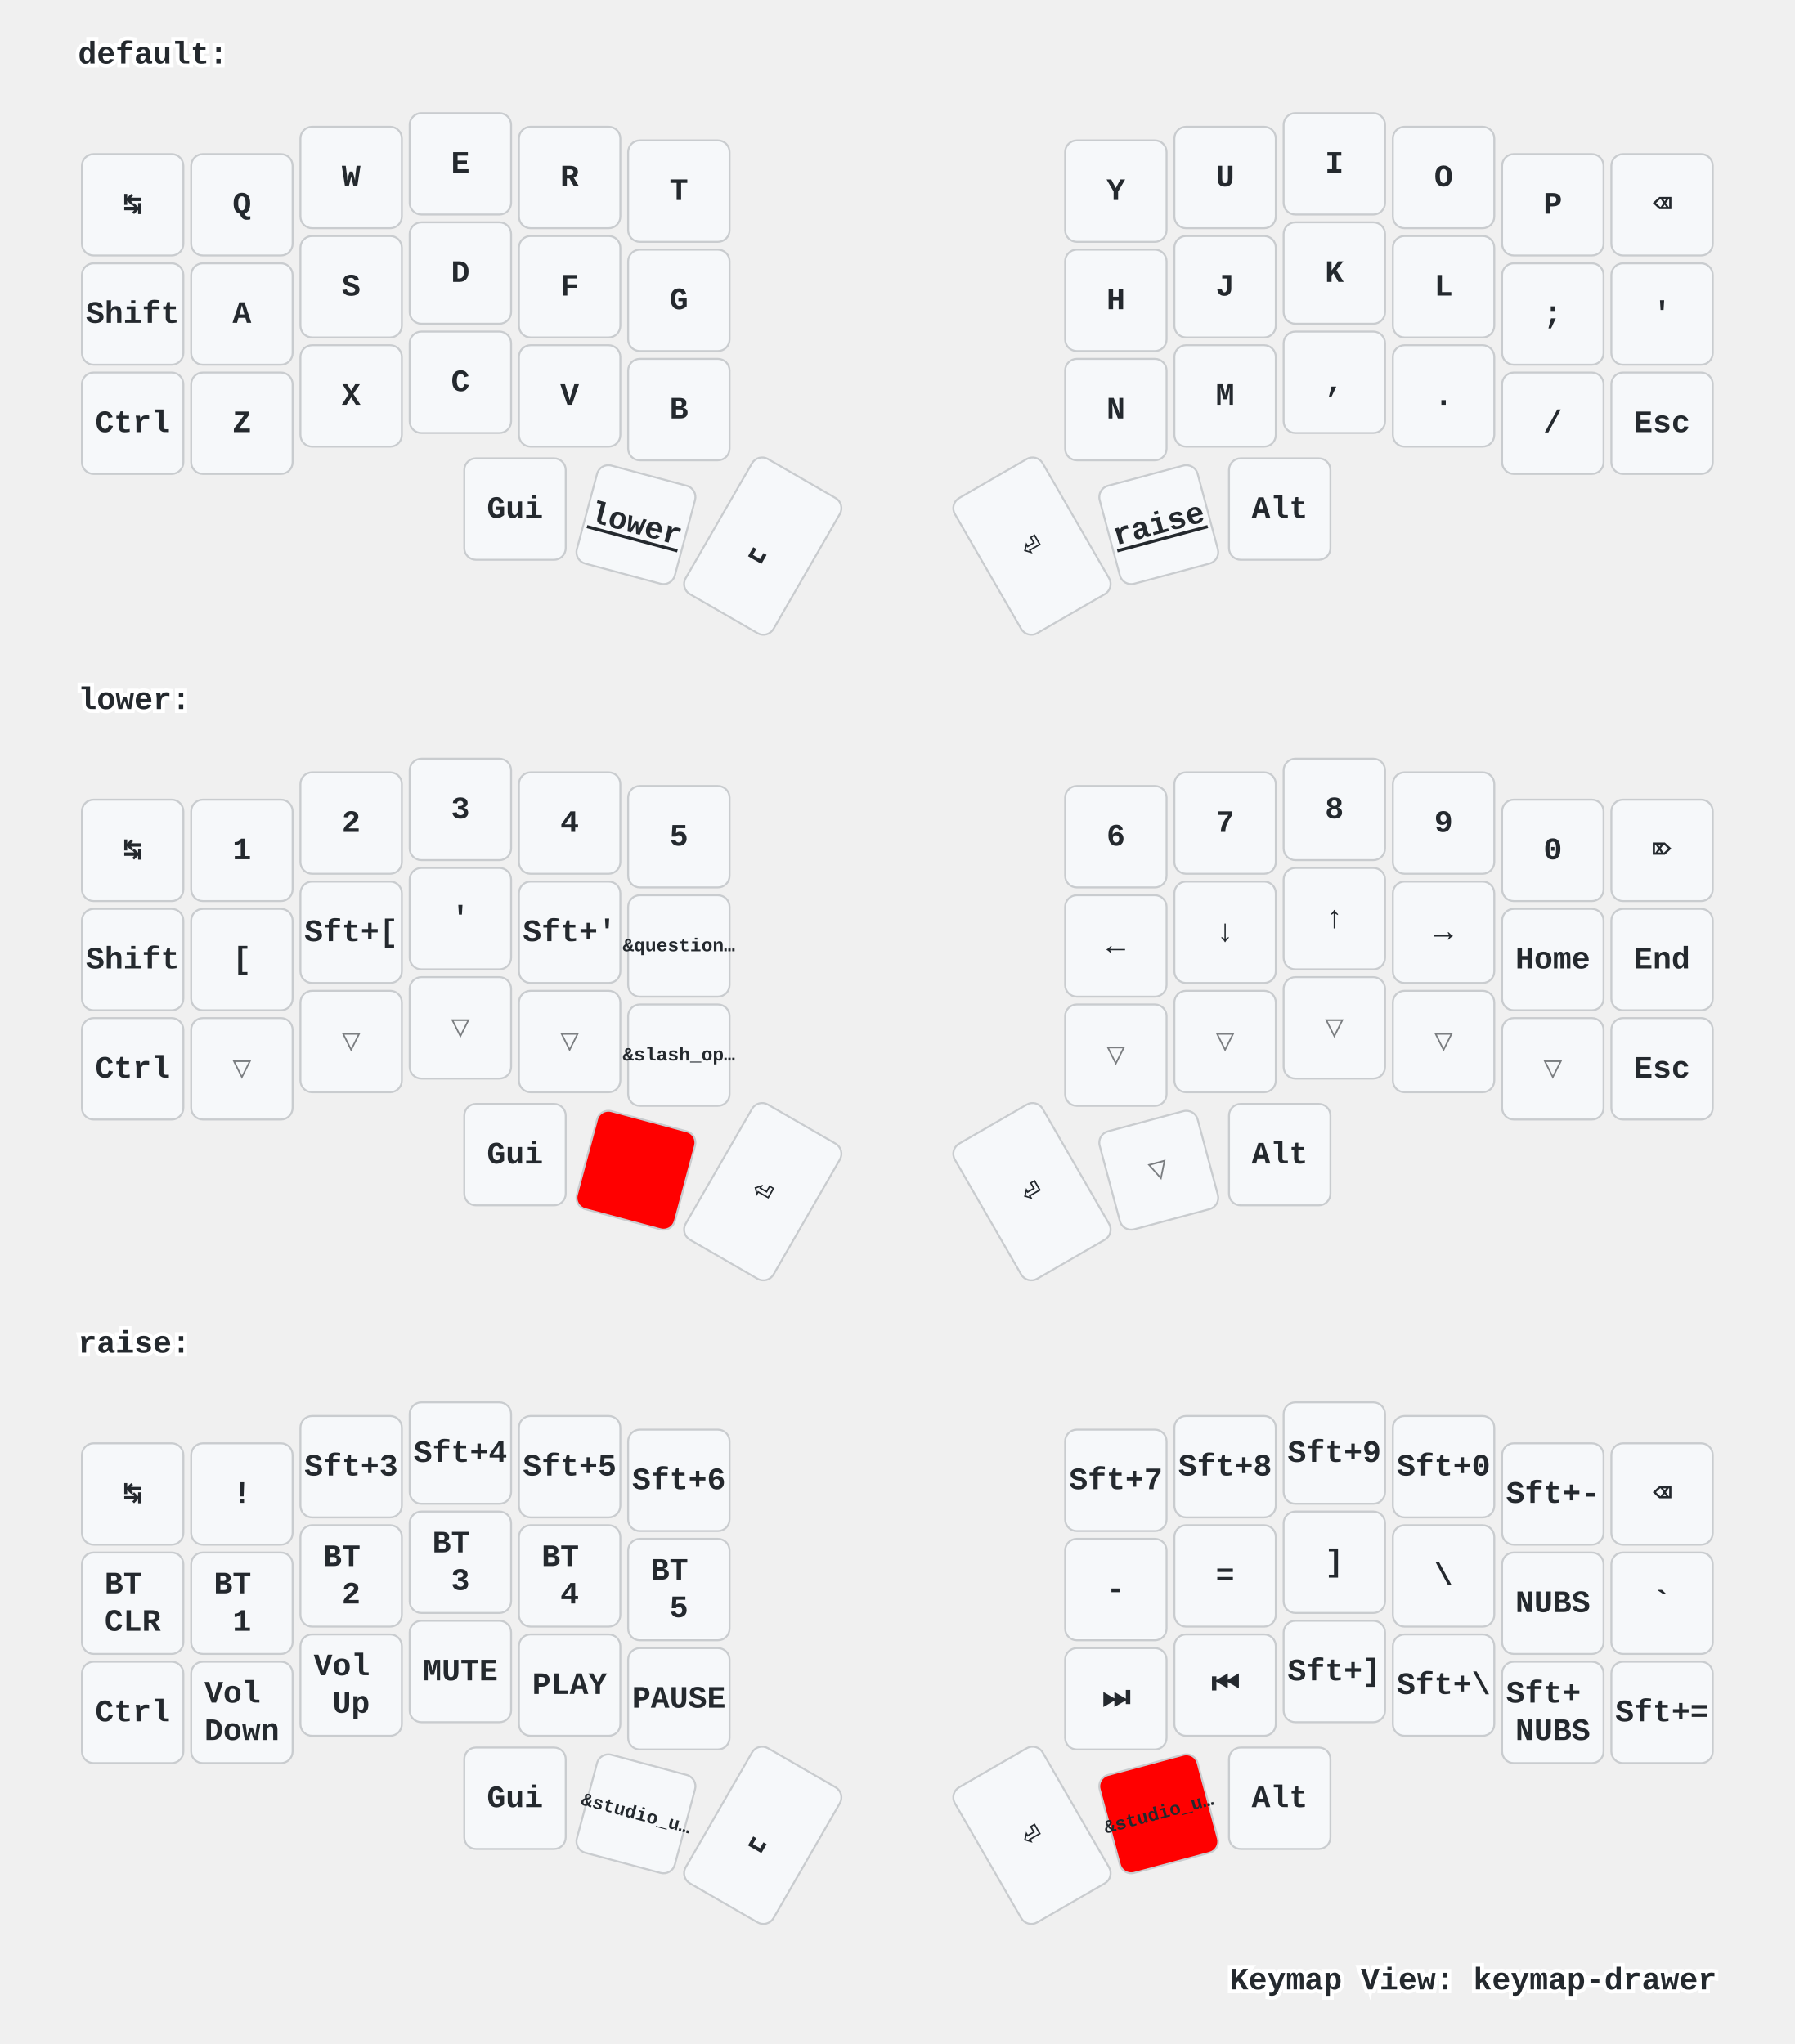
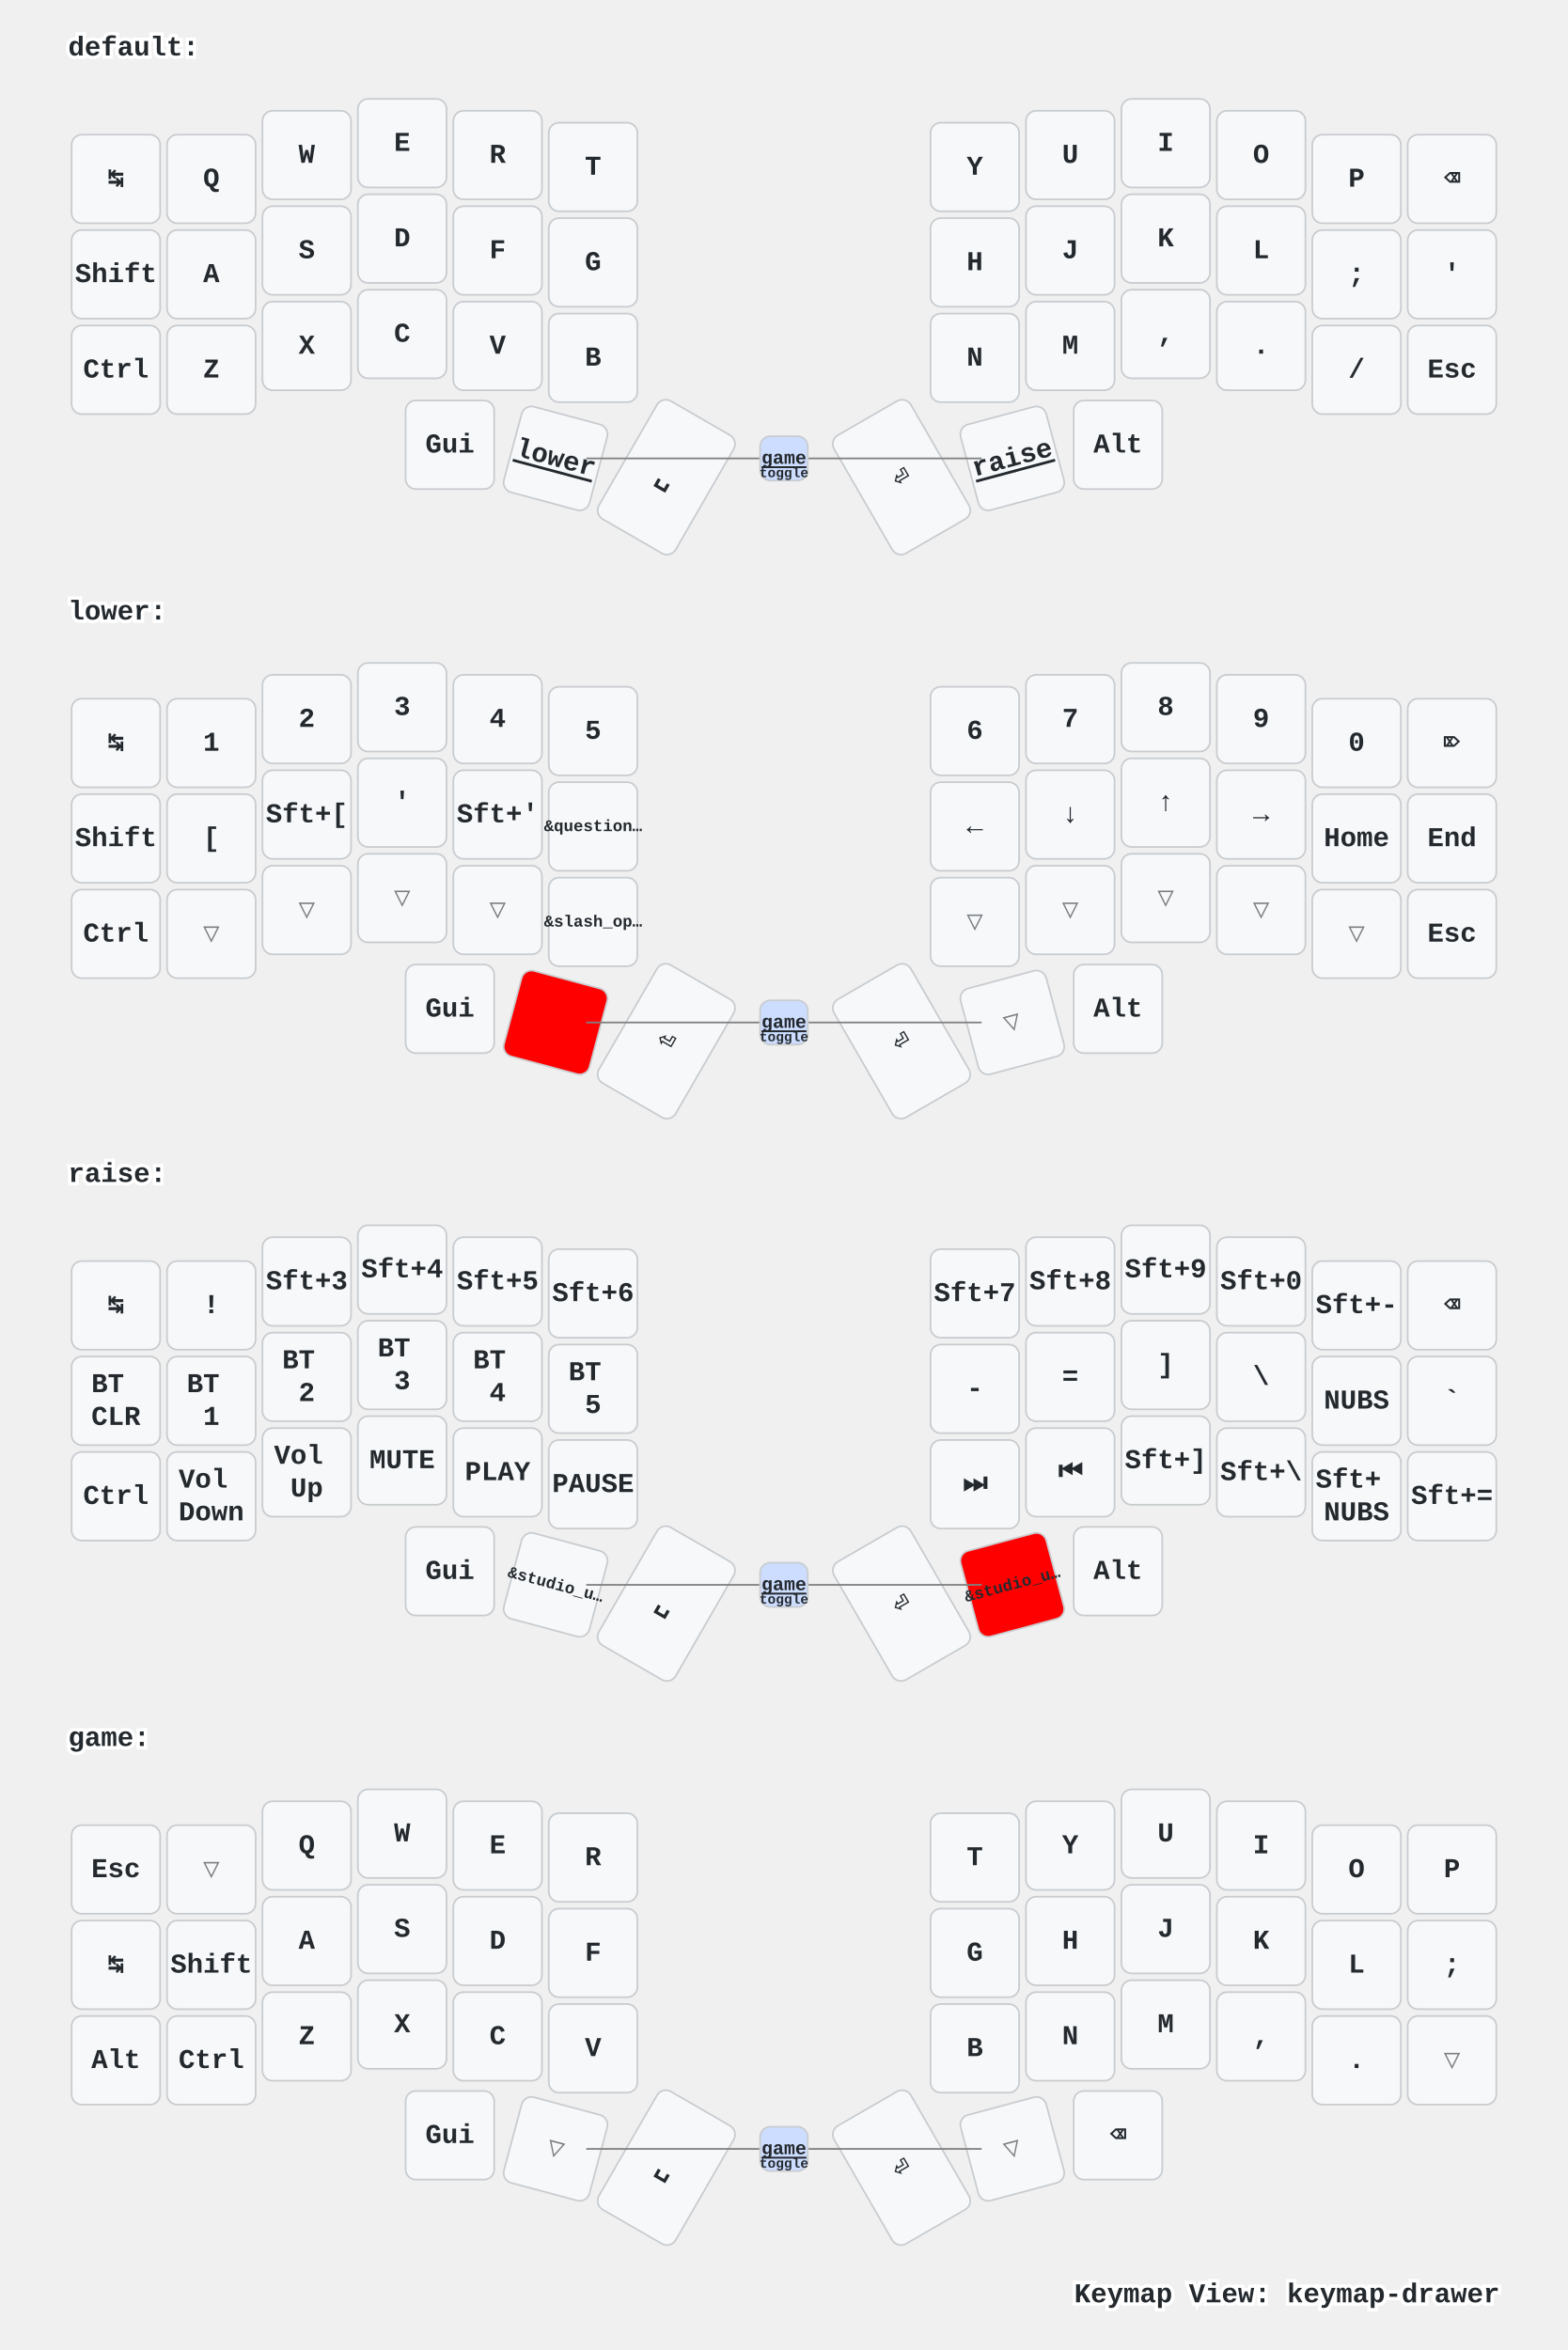
- <svg xmlns="http://www.w3.org/2000/svg" width="920" height="1048" viewBox="0 0 920 1048" class="keymap">
+ <svg xmlns="http://www.w3.org/2000/svg" width="920" height="1379" viewBox="0 0 920 1379" class="keymap">
  <style>/* inherit to force styles through use tags */
svg path {
    fill: inherit;
}

/* font and background color specifications */
svg.keymap {
    font-family: SFMono-Regular,Consolas,Liberation Mono,Menlo,monospace;
    font-size: 14px;
    font-kerning: normal;
    text-rendering: optimizeLegibility;
    fill: #24292e;
}

/* default key styling */
rect.key {
    fill: #f6f8fa;
}

rect.key, rect.combo {
    stroke: #c9cccf;
    stroke-width: 1;
}

/* default key side styling, only used is draw_key_sides is set */
rect.side {
    filter: brightness(90%);
}

/* color accent for combo boxes */
rect.combo, rect.combo-separate {
    fill: #cdf;
}

/* color accent for held keys */
rect.held, rect.combo.held {
    fill: #fdd;
}

/* color accent for ghost (optional) keys */
rect.ghost, rect.combo.ghost {
    stroke-dasharray: 4, 4;
    stroke-width: 2;
}

text {
    text-anchor: middle;
    dominant-baseline: middle;
}

/* styling for layer labels */
text.label {
    font-weight: bold;
    text-anchor: start;
    stroke: white;
    stroke-width: 4;
    paint-order: stroke;
}

/* styling for optional footer */
text.footer {
    text-anchor: end;
    dominant-baseline: auto;
    stroke: white;
    stroke-width: 4;
    paint-order: stroke;
}

/* styling for combo tap, and key non-tap label text */
text.combo, text.hold, text.shifted, text.left, text.right {
    font-size: 11px;
}

text.hold {
    text-anchor: middle;
    dominant-baseline: auto;
}

text.shifted {
    text-anchor: middle;
    dominant-baseline: hanging;
}

text.left {
    text-anchor: start;
}

text.right {
    text-anchor: end;
}

text.layer-activator {
    text-decoration: underline;
}

/* styling for hold/shifted label text in combo box */
text.combo.hold, text.combo.shifted, text.combo.left, text.combo.right {
    font-size: 8px;
}

/* lighter symbol for transparent keys */
text.trans {
    fill: #7b7e81;
}

/* styling for combo dendrons */
path.combo {
    stroke-width: 1;
    stroke: gray;
    fill: none;
}

/* Start Tabler Icons Cleanup */
/* cannot use height/width with glyphs */
.icon-tabler &gt; path {
    fill: inherit;
    stroke: inherit;
    stroke-width: 2;
}
/* hide tabler's default box */
.icon-tabler &gt; path[stroke="none"][fill="none"] {
    visibility: hidden;
}
/* End Tabler Icons Cleanup */

/* For default sytles, see https://github.com/caksoylar/keymap-drawer/blob/main/keymap_drawer/config.py#L85 */

svg.keymap {
  font-family: Ubuntu Mono, Inconsolata, Consolas, Liberation Mono, Menlo, monospace;
  font-size: 16px;
  font-weight: bold;
  text-rendering: optimizeLegibility;
}

/* Color accent for held keys
red = #f00
green = #0f0
blue = #00f
yellow = #ff0
cyan = #0ff
magenta = #f0f
white = #fff
black = #000
grey = #888
light grey = #ccc
#ffc
*/
rect.held, rect.combo.held {
    fill: #f00;
}

/* Technique borrowed and extended from https://github.com/englmaxi/zmk-config/blob/master/keymap-drawer/config.yaml */
.sym_sub_text.tap {
  translate: -5px 2px;
  font-size: 20px;
}
.sym_sub_text.shifted {
  translate: 10px 13px;
  font-size: 10px;
  opacity: 1.0;
}
.combo.sym_sub_text.tap {
  translate: -1px 1px;
}
.combo.sym_sub_text.shifted {
  translate: 7px 5px;
  font-size: 10px;
  opacity: 1.0;
}

/* Toggle */
.toggle.shifted {
  translate: -10px 12px;
}

.toggle.hold {
  translate: 13px -23px;
}

/* Variant for tap-dances */
.tap_dance.tap {
  translate: -7px 0px;
  font-size: 12px;
}
.tap_dance.shifted {
  translate: 7px 17px;
  font-size: 12px;
  opacity: 1.0;
}

/* Variant for symbol next to symbol */
.sym_by_sym.tap {
  translate: -6px 0px;
}
.sym_by_sym.shifted {
  translate: 10px 12px;
  opacity: 1.0;
}

.combo.sym_by_sym.tap {
  translate: -35px 0px;
}
.combo.sym_by_sym.shifted {
  translate: 35px 20px;
  opacity: 1.0;
}

.combo.sym_by_sym.hold {
  visibility: hidden;
}

/* hide hold box for combo sym_by_sym */
.combo.sym_by_sym.hold &gt; path[stroke="none"][fill="none"] {
  visibility: hidden;
}
</style>
  <g transform="translate(40, 0)" class="layer-default">
    <text x="0" y="28" class="label" id="default">default:</text>
    <g transform="translate(0, 56)">
      <g transform="translate(28, 49)" class="key keypos-0">
        <rect rx="6" ry="6" x="-26" y="-26" width="52" height="52" class="key" />
        <text x="0" y="0" class="key tap">↹</text>
      </g>
      <g transform="translate(84, 49)" class="key keypos-1">
        <rect rx="6" ry="6" x="-26" y="-26" width="52" height="52" class="key" />
        <text x="0" y="0" class="key tap">Q</text>
      </g>
      <g transform="translate(140, 35)" class="key keypos-2">
        <rect rx="6" ry="6" x="-26" y="-26" width="52" height="52" class="key" />
        <text x="0" y="0" class="key tap">W</text>
      </g>
      <g transform="translate(196, 28)" class="key keypos-3">
        <rect rx="6" ry="6" x="-26" y="-26" width="52" height="52" class="key" />
        <text x="0" y="0" class="key tap">E</text>
      </g>
      <g transform="translate(252, 35)" class="key keypos-4">
        <rect rx="6" ry="6" x="-26" y="-26" width="52" height="52" class="key" />
        <text x="0" y="0" class="key tap">R</text>
      </g>
      <g transform="translate(308, 42)" class="key keypos-5">
        <rect rx="6" ry="6" x="-26" y="-26" width="52" height="52" class="key" />
        <text x="0" y="0" class="key tap">T</text>
      </g>
      <g transform="translate(532, 42)" class="key keypos-6">
        <rect rx="6" ry="6" x="-26" y="-26" width="52" height="52" class="key" />
        <text x="0" y="0" class="key tap">Y</text>
      </g>
      <g transform="translate(588, 35)" class="key keypos-7">
        <rect rx="6" ry="6" x="-26" y="-26" width="52" height="52" class="key" />
        <text x="0" y="0" class="key tap">U</text>
      </g>
      <g transform="translate(644, 28)" class="key keypos-8">
        <rect rx="6" ry="6" x="-26" y="-26" width="52" height="52" class="key" />
        <text x="0" y="0" class="key tap">I</text>
      </g>
      <g transform="translate(700, 35)" class="key keypos-9">
        <rect rx="6" ry="6" x="-26" y="-26" width="52" height="52" class="key" />
        <text x="0" y="0" class="key tap">O</text>
      </g>
      <g transform="translate(756, 49)" class="key keypos-10">
        <rect rx="6" ry="6" x="-26" y="-26" width="52" height="52" class="key" />
        <text x="0" y="0" class="key tap">P</text>
      </g>
      <g transform="translate(812, 49)" class="key keypos-11">
        <rect rx="6" ry="6" x="-26" y="-26" width="52" height="52" class="key" />
        <text x="0" y="0" class="key tap">⌫</text>
      </g>
      <g transform="translate(28, 105)" class="key keypos-12">
        <rect rx="6" ry="6" x="-26" y="-26" width="52" height="52" class="key" />
        <text x="0" y="0" class="key tap">Shift</text>
      </g>
      <g transform="translate(84, 105)" class="key keypos-13">
        <rect rx="6" ry="6" x="-26" y="-26" width="52" height="52" class="key" />
        <text x="0" y="0" class="key tap">A</text>
      </g>
      <g transform="translate(140, 91)" class="key keypos-14">
        <rect rx="6" ry="6" x="-26" y="-26" width="52" height="52" class="key" />
        <text x="0" y="0" class="key tap">S</text>
      </g>
      <g transform="translate(196, 84)" class="key keypos-15">
        <rect rx="6" ry="6" x="-26" y="-26" width="52" height="52" class="key" />
        <text x="0" y="0" class="key tap">D</text>
      </g>
      <g transform="translate(252, 91)" class="key keypos-16">
        <rect rx="6" ry="6" x="-26" y="-26" width="52" height="52" class="key" />
        <text x="0" y="0" class="key tap">F</text>
      </g>
      <g transform="translate(308, 98)" class="key keypos-17">
        <rect rx="6" ry="6" x="-26" y="-26" width="52" height="52" class="key" />
        <text x="0" y="0" class="key tap">G</text>
      </g>
      <g transform="translate(532, 98)" class="key keypos-18">
        <rect rx="6" ry="6" x="-26" y="-26" width="52" height="52" class="key" />
        <text x="0" y="0" class="key tap">H</text>
      </g>
      <g transform="translate(588, 91)" class="key keypos-19">
        <rect rx="6" ry="6" x="-26" y="-26" width="52" height="52" class="key" />
        <text x="0" y="0" class="key tap">J</text>
      </g>
      <g transform="translate(644, 84)" class="key keypos-20">
        <rect rx="6" ry="6" x="-26" y="-26" width="52" height="52" class="key" />
        <text x="0" y="0" class="key tap">K</text>
      </g>
      <g transform="translate(700, 91)" class="key keypos-21">
        <rect rx="6" ry="6" x="-26" y="-26" width="52" height="52" class="key" />
        <text x="0" y="0" class="key tap">L</text>
      </g>
      <g transform="translate(756, 105)" class="key keypos-22">
        <rect rx="6" ry="6" x="-26" y="-26" width="52" height="52" class="key" />
        <text x="0" y="0" class="key tap">;</text>
      </g>
      <g transform="translate(812, 105)" class="key keypos-23">
        <rect rx="6" ry="6" x="-26" y="-26" width="52" height="52" class="key" />
        <text x="0" y="0" class="key tap">'</text>
      </g>
      <g transform="translate(28, 161)" class="key keypos-24">
        <rect rx="6" ry="6" x="-26" y="-26" width="52" height="52" class="key" />
        <text x="0" y="0" class="key tap">Ctrl</text>
      </g>
      <g transform="translate(84, 161)" class="key keypos-25">
        <rect rx="6" ry="6" x="-26" y="-26" width="52" height="52" class="key" />
        <text x="0" y="0" class="key tap">Z</text>
      </g>
      <g transform="translate(140, 147)" class="key keypos-26">
        <rect rx="6" ry="6" x="-26" y="-26" width="52" height="52" class="key" />
        <text x="0" y="0" class="key tap">X</text>
      </g>
      <g transform="translate(196, 140)" class="key keypos-27">
        <rect rx="6" ry="6" x="-26" y="-26" width="52" height="52" class="key" />
        <text x="0" y="0" class="key tap">C</text>
      </g>
      <g transform="translate(252, 147)" class="key keypos-28">
        <rect rx="6" ry="6" x="-26" y="-26" width="52" height="52" class="key" />
        <text x="0" y="0" class="key tap">V</text>
      </g>
      <g transform="translate(308, 154)" class="key keypos-29">
        <rect rx="6" ry="6" x="-26" y="-26" width="52" height="52" class="key" />
        <text x="0" y="0" class="key tap">B</text>
      </g>
      <g transform="translate(532, 154)" class="key keypos-30">
        <rect rx="6" ry="6" x="-26" y="-26" width="52" height="52" class="key" />
        <text x="0" y="0" class="key tap">N</text>
      </g>
      <g transform="translate(588, 147)" class="key keypos-31">
        <rect rx="6" ry="6" x="-26" y="-26" width="52" height="52" class="key" />
        <text x="0" y="0" class="key tap">M</text>
      </g>
      <g transform="translate(644, 140)" class="key keypos-32">
        <rect rx="6" ry="6" x="-26" y="-26" width="52" height="52" class="key" />
        <text x="0" y="0" class="key tap">,</text>
      </g>
      <g transform="translate(700, 147)" class="key keypos-33">
        <rect rx="6" ry="6" x="-26" y="-26" width="52" height="52" class="key" />
        <text x="0" y="0" class="key tap">.</text>
      </g>
      <g transform="translate(756, 161)" class="key keypos-34">
        <rect rx="6" ry="6" x="-26" y="-26" width="52" height="52" class="key" />
        <text x="0" y="0" class="key tap">/</text>
      </g>
      <g transform="translate(812, 161)" class="key keypos-35">
        <rect rx="6" ry="6" x="-26" y="-26" width="52" height="52" class="key" />
        <text x="0" y="0" class="key tap">Esc</text>
      </g>
      <g transform="translate(224, 205)" class="key keypos-36">
        <rect rx="6" ry="6" x="-26" y="-26" width="52" height="52" class="key" />
        <text x="0" y="0" class="key tap">Gui</text>
      </g>
      <g transform="translate(286, 213) rotate(15.0)" class="key keypos-37">
        <rect rx="6" ry="6" x="-26" y="-26" width="52" height="52" class="key" />
        <a href="#lower">
          <text x="0" y="0" class="key tap layer-activator">lower</text>
        </a>
      </g>
      <g transform="translate(351, 224) rotate(30.0)" class="key keypos-38">
        <rect rx="6" ry="6" x="-26" y="-40" width="52" height="80" class="key" />
        <text x="0" y="0" class="key tap">␣</text>
      </g>
      <g transform="translate(489, 224) rotate(-30.0)" class="key keypos-39">
        <rect rx="6" ry="6" x="-26" y="-40" width="52" height="80" class="key" />
        <text x="0" y="0" class="key tap">⏎</text>
      </g>
      <g transform="translate(554, 213) rotate(-15.0)" class="key keypos-40">
        <rect rx="6" ry="6" x="-26" y="-26" width="52" height="52" class="key" />
        <a href="#raise">
          <text x="0" y="0" class="key tap layer-activator">raise</text>
        </a>
      </g>
      <g transform="translate(616, 205)" class="key keypos-41">
        <rect rx="6" ry="6" x="-26" y="-26" width="52" height="52" class="key" />
        <text x="0" y="0" class="key tap">Alt</text>
      </g>
+       <g class="combo combopos-0">
+         <path d="M420,213 l-116,0" class="combo" />
+         <path d="M420,213 l116,0" class="combo" />
+         <rect rx="6" ry="6" x="406" y="200" width="28" height="26" class="combo" />
+         <a href="#game">
+           <text x="420" y="213" class="combo tap layer-activator">game</text>
+         </a>
+         <text x="420" y="224" class="combo hold">toggle</text>
+       </g>
    </g>
  </g>
  <g transform="translate(40, 331)" class="layer-lower">
    <text x="0" y="28" class="label" id="lower">lower:</text>
    <g transform="translate(0, 56)">
      <g transform="translate(28, 49)" class="key keypos-0">
        <rect rx="6" ry="6" x="-26" y="-26" width="52" height="52" class="key" />
        <text x="0" y="0" class="key tap">↹</text>
      </g>
      <g transform="translate(84, 49)" class="key keypos-1">
        <rect rx="6" ry="6" x="-26" y="-26" width="52" height="52" class="key" />
        <text x="0" y="0" class="key tap">1</text>
      </g>
      <g transform="translate(140, 35)" class="key keypos-2">
        <rect rx="6" ry="6" x="-26" y="-26" width="52" height="52" class="key" />
        <text x="0" y="0" class="key tap">2</text>
      </g>
      <g transform="translate(196, 28)" class="key keypos-3">
        <rect rx="6" ry="6" x="-26" y="-26" width="52" height="52" class="key" />
        <text x="0" y="0" class="key tap">3</text>
      </g>
      <g transform="translate(252, 35)" class="key keypos-4">
        <rect rx="6" ry="6" x="-26" y="-26" width="52" height="52" class="key" />
        <text x="0" y="0" class="key tap">4</text>
      </g>
      <g transform="translate(308, 42)" class="key keypos-5">
        <rect rx="6" ry="6" x="-26" y="-26" width="52" height="52" class="key" />
        <text x="0" y="0" class="key tap">5</text>
      </g>
      <g transform="translate(532, 42)" class="key keypos-6">
        <rect rx="6" ry="6" x="-26" y="-26" width="52" height="52" class="key" />
        <text x="0" y="0" class="key tap">6</text>
      </g>
      <g transform="translate(588, 35)" class="key keypos-7">
        <rect rx="6" ry="6" x="-26" y="-26" width="52" height="52" class="key" />
        <text x="0" y="0" class="key tap">7</text>
      </g>
      <g transform="translate(644, 28)" class="key keypos-8">
        <rect rx="6" ry="6" x="-26" y="-26" width="52" height="52" class="key" />
        <text x="0" y="0" class="key tap">8</text>
      </g>
      <g transform="translate(700, 35)" class="key keypos-9">
        <rect rx="6" ry="6" x="-26" y="-26" width="52" height="52" class="key" />
        <text x="0" y="0" class="key tap">9</text>
      </g>
      <g transform="translate(756, 49)" class="key keypos-10">
        <rect rx="6" ry="6" x="-26" y="-26" width="52" height="52" class="key" />
        <text x="0" y="0" class="key tap">0</text>
      </g>
      <g transform="translate(812, 49)" class="key keypos-11">
        <rect rx="6" ry="6" x="-26" y="-26" width="52" height="52" class="key" />
        <text x="0" y="0" class="key tap">⌦</text>
      </g>
      <g transform="translate(28, 105)" class="key keypos-12">
        <rect rx="6" ry="6" x="-26" y="-26" width="52" height="52" class="key" />
        <text x="0" y="0" class="key tap">Shift</text>
      </g>
      <g transform="translate(84, 105)" class="key keypos-13">
        <rect rx="6" ry="6" x="-26" y="-26" width="52" height="52" class="key" />
        <text x="0" y="0" class="key tap">[</text>
      </g>
      <g transform="translate(140, 91)" class="key keypos-14">
        <rect rx="6" ry="6" x="-26" y="-26" width="52" height="52" class="key" />
        <text x="0" y="0" class="key tap">Sft+[</text>
      </g>
      <g transform="translate(196, 84)" class="key keypos-15">
        <rect rx="6" ry="6" x="-26" y="-26" width="52" height="52" class="key" />
        <text x="0" y="0" class="key tap">'</text>
      </g>
      <g transform="translate(252, 91)" class="key keypos-16">
        <rect rx="6" ry="6" x="-26" y="-26" width="52" height="52" class="key" />
        <text x="0" y="0" class="key tap">Sft+'</text>
      </g>
      <g transform="translate(308, 98)" class="key keypos-17">
        <rect rx="6" ry="6" x="-26" y="-26" width="52" height="52" class="key" />
        <text x="0" y="0" class="key tap">
          <tspan style="font-size: 60%">&amp;question…</tspan>
        </text>
      </g>
      <g transform="translate(532, 98)" class="key keypos-18">
        <rect rx="6" ry="6" x="-26" y="-26" width="52" height="52" class="key" />
        <text x="0" y="0" class="key tap">←</text>
      </g>
      <g transform="translate(588, 91)" class="key keypos-19">
        <rect rx="6" ry="6" x="-26" y="-26" width="52" height="52" class="key" />
        <text x="0" y="0" class="key tap">↓</text>
      </g>
      <g transform="translate(644, 84)" class="key keypos-20">
        <rect rx="6" ry="6" x="-26" y="-26" width="52" height="52" class="key" />
        <text x="0" y="0" class="key tap">↑</text>
      </g>
      <g transform="translate(700, 91)" class="key keypos-21">
        <rect rx="6" ry="6" x="-26" y="-26" width="52" height="52" class="key" />
        <text x="0" y="0" class="key tap">→</text>
      </g>
      <g transform="translate(756, 105)" class="key keypos-22">
        <rect rx="6" ry="6" x="-26" y="-26" width="52" height="52" class="key" />
        <text x="0" y="0" class="key tap">Home</text>
      </g>
      <g transform="translate(812, 105)" class="key keypos-23">
        <rect rx="6" ry="6" x="-26" y="-26" width="52" height="52" class="key" />
        <text x="0" y="0" class="key tap">End</text>
      </g>
      <g transform="translate(28, 161)" class="key keypos-24">
        <rect rx="6" ry="6" x="-26" y="-26" width="52" height="52" class="key" />
        <text x="0" y="0" class="key tap">Ctrl</text>
      </g>
      <g transform="translate(84, 161)" class="key trans keypos-25">
        <rect rx="6" ry="6" x="-26" y="-26" width="52" height="52" class="key trans" />
        <text x="0" y="0" class="key trans tap">▽</text>
      </g>
      <g transform="translate(140, 147)" class="key trans keypos-26">
        <rect rx="6" ry="6" x="-26" y="-26" width="52" height="52" class="key trans" />
        <text x="0" y="0" class="key trans tap">▽</text>
      </g>
      <g transform="translate(196, 140)" class="key trans keypos-27">
        <rect rx="6" ry="6" x="-26" y="-26" width="52" height="52" class="key trans" />
        <text x="0" y="0" class="key trans tap">▽</text>
      </g>
      <g transform="translate(252, 147)" class="key trans keypos-28">
        <rect rx="6" ry="6" x="-26" y="-26" width="52" height="52" class="key trans" />
        <text x="0" y="0" class="key trans tap">▽</text>
      </g>
      <g transform="translate(308, 154)" class="key keypos-29">
        <rect rx="6" ry="6" x="-26" y="-26" width="52" height="52" class="key" />
        <text x="0" y="0" class="key tap">
          <tspan style="font-size: 60%">&amp;slash_op…</tspan>
        </text>
      </g>
      <g transform="translate(532, 154)" class="key trans keypos-30">
        <rect rx="6" ry="6" x="-26" y="-26" width="52" height="52" class="key trans" />
        <text x="0" y="0" class="key trans tap">▽</text>
      </g>
      <g transform="translate(588, 147)" class="key trans keypos-31">
        <rect rx="6" ry="6" x="-26" y="-26" width="52" height="52" class="key trans" />
        <text x="0" y="0" class="key trans tap">▽</text>
      </g>
      <g transform="translate(644, 140)" class="key trans keypos-32">
        <rect rx="6" ry="6" x="-26" y="-26" width="52" height="52" class="key trans" />
        <text x="0" y="0" class="key trans tap">▽</text>
      </g>
      <g transform="translate(700, 147)" class="key trans keypos-33">
        <rect rx="6" ry="6" x="-26" y="-26" width="52" height="52" class="key trans" />
        <text x="0" y="0" class="key trans tap">▽</text>
      </g>
      <g transform="translate(756, 161)" class="key trans keypos-34">
        <rect rx="6" ry="6" x="-26" y="-26" width="52" height="52" class="key trans" />
        <text x="0" y="0" class="key trans tap">▽</text>
      </g>
      <g transform="translate(812, 161)" class="key keypos-35">
        <rect rx="6" ry="6" x="-26" y="-26" width="52" height="52" class="key" />
        <text x="0" y="0" class="key tap">Esc</text>
      </g>
      <g transform="translate(224, 205)" class="key keypos-36">
        <rect rx="6" ry="6" x="-26" y="-26" width="52" height="52" class="key" />
        <text x="0" y="0" class="key tap">Gui</text>
      </g>
      <g transform="translate(286, 213) rotate(15.0)" class="key held keypos-37">
        <rect rx="6" ry="6" x="-26" y="-26" width="52" height="52" class="key held" />
      </g>
      <g transform="translate(351, 224) rotate(30.0)" class="key keypos-38">
        <rect rx="6" ry="6" x="-26" y="-40" width="52" height="80" class="key" />
        <text x="0" y="0" class="key tap">⏎</text>
      </g>
      <g transform="translate(489, 224) rotate(-30.0)" class="key keypos-39">
        <rect rx="6" ry="6" x="-26" y="-40" width="52" height="80" class="key" />
        <text x="0" y="0" class="key tap">⏎</text>
      </g>
      <g transform="translate(554, 213) rotate(-15.0)" class="key trans keypos-40">
        <rect rx="6" ry="6" x="-26" y="-26" width="52" height="52" class="key trans" />
        <text x="0" y="0" class="key trans tap">▽</text>
      </g>
      <g transform="translate(616, 205)" class="key keypos-41">
        <rect rx="6" ry="6" x="-26" y="-26" width="52" height="52" class="key" />
        <text x="0" y="0" class="key tap">Alt</text>
      </g>
+       <g class="combo combopos-0">
+         <path d="M420,213 l-116,0" class="combo" />
+         <path d="M420,213 l116,0" class="combo" />
+         <rect rx="6" ry="6" x="406" y="200" width="28" height="26" class="combo" />
+         <a href="#game">
+           <text x="420" y="213" class="combo tap layer-activator">game</text>
+         </a>
+         <text x="420" y="224" class="combo hold">toggle</text>
+       </g>
    </g>
  </g>
  <g transform="translate(40, 661)" class="layer-raise">
    <text x="0" y="28" class="label" id="raise">raise:</text>
    <g transform="translate(0, 56)">
      <g transform="translate(28, 49)" class="key keypos-0">
        <rect rx="6" ry="6" x="-26" y="-26" width="52" height="52" class="key" />
        <text x="0" y="0" class="key tap">↹</text>
      </g>
      <g transform="translate(84, 49)" class="key keypos-1">
        <rect rx="6" ry="6" x="-26" y="-26" width="52" height="52" class="key" />
        <text x="0" y="0" class="key tap">!</text>
      </g>
      <g transform="translate(140, 35)" class="key keypos-2">
        <rect rx="6" ry="6" x="-26" y="-26" width="52" height="52" class="key" />
        <text x="0" y="0" class="key tap">Sft+3</text>
      </g>
      <g transform="translate(196, 28)" class="key keypos-3">
        <rect rx="6" ry="6" x="-26" y="-26" width="52" height="52" class="key" />
        <text x="0" y="0" class="key tap">Sft+4</text>
      </g>
      <g transform="translate(252, 35)" class="key keypos-4">
        <rect rx="6" ry="6" x="-26" y="-26" width="52" height="52" class="key" />
        <text x="0" y="0" class="key tap">Sft+5</text>
      </g>
      <g transform="translate(308, 42)" class="key keypos-5">
        <rect rx="6" ry="6" x="-26" y="-26" width="52" height="52" class="key" />
        <text x="0" y="0" class="key tap">Sft+6</text>
      </g>
      <g transform="translate(532, 42)" class="key keypos-6">
        <rect rx="6" ry="6" x="-26" y="-26" width="52" height="52" class="key" />
        <text x="0" y="0" class="key tap">Sft+7</text>
      </g>
      <g transform="translate(588, 35)" class="key keypos-7">
        <rect rx="6" ry="6" x="-26" y="-26" width="52" height="52" class="key" />
        <text x="0" y="0" class="key tap">Sft+8</text>
      </g>
      <g transform="translate(644, 28)" class="key keypos-8">
        <rect rx="6" ry="6" x="-26" y="-26" width="52" height="52" class="key" />
        <text x="0" y="0" class="key tap">Sft+9</text>
      </g>
      <g transform="translate(700, 35)" class="key keypos-9">
        <rect rx="6" ry="6" x="-26" y="-26" width="52" height="52" class="key" />
        <text x="0" y="0" class="key tap">Sft+0</text>
      </g>
      <g transform="translate(756, 49)" class="key keypos-10">
        <rect rx="6" ry="6" x="-26" y="-26" width="52" height="52" class="key" />
        <text x="0" y="0" class="key tap">Sft+-</text>
      </g>
      <g transform="translate(812, 49)" class="key keypos-11">
        <rect rx="6" ry="6" x="-26" y="-26" width="52" height="52" class="key" />
        <text x="0" y="0" class="key tap">⌫</text>
      </g>
      <g transform="translate(28, 105)" class="key keypos-12">
        <rect rx="6" ry="6" x="-26" y="-26" width="52" height="52" class="key" />
        <text x="0" y="0" class="key tap">
          <tspan x="0" dy="-0.6em">BT</tspan>
          <tspan x="0" dy="1.2em">CLR</tspan>
        </text>
      </g>
      <g transform="translate(84, 105)" class="key keypos-13">
        <rect rx="6" ry="6" x="-26" y="-26" width="52" height="52" class="key" />
        <text x="0" y="0" class="key tap">
          <tspan x="0" dy="-0.6em">BT</tspan>
          <tspan x="0" dy="1.2em">1</tspan>
        </text>
      </g>
      <g transform="translate(140, 91)" class="key keypos-14">
        <rect rx="6" ry="6" x="-26" y="-26" width="52" height="52" class="key" />
        <text x="0" y="0" class="key tap">
          <tspan x="0" dy="-0.6em">BT</tspan>
          <tspan x="0" dy="1.2em">2</tspan>
        </text>
      </g>
      <g transform="translate(196, 84)" class="key keypos-15">
        <rect rx="6" ry="6" x="-26" y="-26" width="52" height="52" class="key" />
        <text x="0" y="0" class="key tap">
          <tspan x="0" dy="-0.6em">BT</tspan>
          <tspan x="0" dy="1.2em">3</tspan>
        </text>
      </g>
      <g transform="translate(252, 91)" class="key keypos-16">
        <rect rx="6" ry="6" x="-26" y="-26" width="52" height="52" class="key" />
        <text x="0" y="0" class="key tap">
          <tspan x="0" dy="-0.6em">BT</tspan>
          <tspan x="0" dy="1.2em">4</tspan>
        </text>
      </g>
      <g transform="translate(308, 98)" class="key keypos-17">
        <rect rx="6" ry="6" x="-26" y="-26" width="52" height="52" class="key" />
        <text x="0" y="0" class="key tap">
          <tspan x="0" dy="-0.6em">BT</tspan>
          <tspan x="0" dy="1.2em">5</tspan>
        </text>
      </g>
      <g transform="translate(532, 98)" class="key keypos-18">
        <rect rx="6" ry="6" x="-26" y="-26" width="52" height="52" class="key" />
        <text x="0" y="0" class="key tap">-</text>
      </g>
      <g transform="translate(588, 91)" class="key keypos-19">
        <rect rx="6" ry="6" x="-26" y="-26" width="52" height="52" class="key" />
        <text x="0" y="0" class="key tap">=</text>
      </g>
      <g transform="translate(644, 84)" class="key keypos-20">
        <rect rx="6" ry="6" x="-26" y="-26" width="52" height="52" class="key" />
        <text x="0" y="0" class="key tap">]</text>
      </g>
      <g transform="translate(700, 91)" class="key keypos-21">
        <rect rx="6" ry="6" x="-26" y="-26" width="52" height="52" class="key" />
        <text x="0" y="0" class="key tap">\</text>
      </g>
      <g transform="translate(756, 105)" class="key keypos-22">
        <rect rx="6" ry="6" x="-26" y="-26" width="52" height="52" class="key" />
        <text x="0" y="0" class="key tap">NUBS</text>
      </g>
      <g transform="translate(812, 105)" class="key keypos-23">
        <rect rx="6" ry="6" x="-26" y="-26" width="52" height="52" class="key" />
        <text x="0" y="0" class="key tap">`</text>
      </g>
      <g transform="translate(28, 161)" class="key keypos-24">
        <rect rx="6" ry="6" x="-26" y="-26" width="52" height="52" class="key" />
        <text x="0" y="0" class="key tap">Ctrl</text>
      </g>
      <g transform="translate(84, 161)" class="key keypos-25">
        <rect rx="6" ry="6" x="-26" y="-26" width="52" height="52" class="key" />
        <text x="0" y="0" class="key tap">
          <tspan x="0" dy="-0.6em">Vol</tspan>
          <tspan x="0" dy="1.2em">Down</tspan>
        </text>
      </g>
      <g transform="translate(140, 147)" class="key keypos-26">
        <rect rx="6" ry="6" x="-26" y="-26" width="52" height="52" class="key" />
        <text x="0" y="0" class="key tap">
          <tspan x="0" dy="-0.6em">Vol</tspan>
          <tspan x="0" dy="1.2em">Up</tspan>
        </text>
      </g>
      <g transform="translate(196, 140)" class="key keypos-27">
        <rect rx="6" ry="6" x="-26" y="-26" width="52" height="52" class="key" />
        <text x="0" y="0" class="key tap">MUTE</text>
      </g>
      <g transform="translate(252, 147)" class="key keypos-28">
        <rect rx="6" ry="6" x="-26" y="-26" width="52" height="52" class="key" />
        <text x="0" y="0" class="key tap">PLAY</text>
      </g>
      <g transform="translate(308, 154)" class="key keypos-29">
        <rect rx="6" ry="6" x="-26" y="-26" width="52" height="52" class="key" />
        <text x="0" y="0" class="key tap">PAUSE</text>
      </g>
      <g transform="translate(532, 154)" class="key keypos-30">
        <rect rx="6" ry="6" x="-26" y="-26" width="52" height="52" class="key" />
        <text x="0" y="0" class="key tap">⏭️</text>
      </g>
      <g transform="translate(588, 147)" class="key keypos-31">
        <rect rx="6" ry="6" x="-26" y="-26" width="52" height="52" class="key" />
        <text x="0" y="0" class="key tap">⏮️</text>
      </g>
      <g transform="translate(644, 140)" class="key keypos-32">
        <rect rx="6" ry="6" x="-26" y="-26" width="52" height="52" class="key" />
        <text x="0" y="0" class="key tap">Sft+]</text>
      </g>
      <g transform="translate(700, 147)" class="key keypos-33">
        <rect rx="6" ry="6" x="-26" y="-26" width="52" height="52" class="key" />
        <text x="0" y="0" class="key tap">Sft+\</text>
      </g>
      <g transform="translate(756, 161)" class="key keypos-34">
        <rect rx="6" ry="6" x="-26" y="-26" width="52" height="52" class="key" />
        <text x="0" y="0" class="key tap">
          <tspan x="0" dy="-0.6em">Sft+</tspan>
          <tspan x="0" dy="1.2em">NUBS</tspan>
        </text>
      </g>
      <g transform="translate(812, 161)" class="key keypos-35">
        <rect rx="6" ry="6" x="-26" y="-26" width="52" height="52" class="key" />
        <text x="0" y="0" class="key tap">Sft+=</text>
      </g>
      <g transform="translate(224, 205)" class="key keypos-36">
        <rect rx="6" ry="6" x="-26" y="-26" width="52" height="52" class="key" />
        <text x="0" y="0" class="key tap">Gui</text>
      </g>
      <g transform="translate(286, 213) rotate(15.0)" class="key keypos-37">
        <rect rx="6" ry="6" x="-26" y="-26" width="52" height="52" class="key" />
        <text x="0" y="0" class="key tap">
          <tspan style="font-size: 60%">&amp;studio_u…</tspan>
        </text>
      </g>
      <g transform="translate(351, 224) rotate(30.0)" class="key keypos-38">
        <rect rx="6" ry="6" x="-26" y="-40" width="52" height="80" class="key" />
        <text x="0" y="0" class="key tap">␣</text>
      </g>
      <g transform="translate(489, 224) rotate(-30.0)" class="key keypos-39">
        <rect rx="6" ry="6" x="-26" y="-40" width="52" height="80" class="key" />
        <text x="0" y="0" class="key tap">⏎</text>
      </g>
      <g transform="translate(554, 213) rotate(-15.0)" class="key held keypos-40">
        <rect rx="6" ry="6" x="-26" y="-26" width="52" height="52" class="key held" />
        <text x="0" y="0" class="key held tap">
          <tspan style="font-size: 60%">&amp;studio_u…</tspan>
        </text>
      </g>
      <g transform="translate(616, 205)" class="key keypos-41">
        <rect rx="6" ry="6" x="-26" y="-26" width="52" height="52" class="key" />
        <text x="0" y="0" class="key tap">Alt</text>
      </g>
+       <g class="combo combopos-0">
+         <path d="M420,213 l-116,0" class="combo" />
+         <path d="M420,213 l116,0" class="combo" />
+         <rect rx="6" ry="6" x="406" y="200" width="28" height="26" class="combo" />
+         <a href="#game">
+           <text x="420" y="213" class="combo tap layer-activator">game</text>
+         </a>
+         <text x="420" y="224" class="combo hold">toggle</text>
+       </g>
    </g>
  </g>
-   <text x="880.0" y="1020.0" class="footer">Keymap View: <a href="https://github.com/caksoylar/keymap-drawer">keymap-drawer</a>
+   <g transform="translate(40, 992)" class="layer-game">
+     <text x="0" y="28" class="label" id="game">game:</text>
+     <g transform="translate(0, 56)">
+       <g transform="translate(28, 49)" class="key keypos-0">
+         <rect rx="6" ry="6" x="-26" y="-26" width="52" height="52" class="key" />
+         <text x="0" y="0" class="key tap">Esc</text>
+       </g>
+       <g transform="translate(84, 49)" class="key trans keypos-1">
+         <rect rx="6" ry="6" x="-26" y="-26" width="52" height="52" class="key trans" />
+         <text x="0" y="0" class="key trans tap">▽</text>
+       </g>
+       <g transform="translate(140, 35)" class="key keypos-2">
+         <rect rx="6" ry="6" x="-26" y="-26" width="52" height="52" class="key" />
+         <text x="0" y="0" class="key tap">Q</text>
+       </g>
+       <g transform="translate(196, 28)" class="key keypos-3">
+         <rect rx="6" ry="6" x="-26" y="-26" width="52" height="52" class="key" />
+         <text x="0" y="0" class="key tap">W</text>
+       </g>
+       <g transform="translate(252, 35)" class="key keypos-4">
+         <rect rx="6" ry="6" x="-26" y="-26" width="52" height="52" class="key" />
+         <text x="0" y="0" class="key tap">E</text>
+       </g>
+       <g transform="translate(308, 42)" class="key keypos-5">
+         <rect rx="6" ry="6" x="-26" y="-26" width="52" height="52" class="key" />
+         <text x="0" y="0" class="key tap">R</text>
+       </g>
+       <g transform="translate(532, 42)" class="key keypos-6">
+         <rect rx="6" ry="6" x="-26" y="-26" width="52" height="52" class="key" />
+         <text x="0" y="0" class="key tap">T</text>
+       </g>
+       <g transform="translate(588, 35)" class="key keypos-7">
+         <rect rx="6" ry="6" x="-26" y="-26" width="52" height="52" class="key" />
+         <text x="0" y="0" class="key tap">Y</text>
+       </g>
+       <g transform="translate(644, 28)" class="key keypos-8">
+         <rect rx="6" ry="6" x="-26" y="-26" width="52" height="52" class="key" />
+         <text x="0" y="0" class="key tap">U</text>
+       </g>
+       <g transform="translate(700, 35)" class="key keypos-9">
+         <rect rx="6" ry="6" x="-26" y="-26" width="52" height="52" class="key" />
+         <text x="0" y="0" class="key tap">I</text>
+       </g>
+       <g transform="translate(756, 49)" class="key keypos-10">
+         <rect rx="6" ry="6" x="-26" y="-26" width="52" height="52" class="key" />
+         <text x="0" y="0" class="key tap">O</text>
+       </g>
+       <g transform="translate(812, 49)" class="key keypos-11">
+         <rect rx="6" ry="6" x="-26" y="-26" width="52" height="52" class="key" />
+         <text x="0" y="0" class="key tap">P</text>
+       </g>
+       <g transform="translate(28, 105)" class="key keypos-12">
+         <rect rx="6" ry="6" x="-26" y="-26" width="52" height="52" class="key" />
+         <text x="0" y="0" class="key tap">↹</text>
+       </g>
+       <g transform="translate(84, 105)" class="key keypos-13">
+         <rect rx="6" ry="6" x="-26" y="-26" width="52" height="52" class="key" />
+         <text x="0" y="0" class="key tap">Shift</text>
+       </g>
+       <g transform="translate(140, 91)" class="key keypos-14">
+         <rect rx="6" ry="6" x="-26" y="-26" width="52" height="52" class="key" />
+         <text x="0" y="0" class="key tap">A</text>
+       </g>
+       <g transform="translate(196, 84)" class="key keypos-15">
+         <rect rx="6" ry="6" x="-26" y="-26" width="52" height="52" class="key" />
+         <text x="0" y="0" class="key tap">S</text>
+       </g>
+       <g transform="translate(252, 91)" class="key keypos-16">
+         <rect rx="6" ry="6" x="-26" y="-26" width="52" height="52" class="key" />
+         <text x="0" y="0" class="key tap">D</text>
+       </g>
+       <g transform="translate(308, 98)" class="key keypos-17">
+         <rect rx="6" ry="6" x="-26" y="-26" width="52" height="52" class="key" />
+         <text x="0" y="0" class="key tap">F</text>
+       </g>
+       <g transform="translate(532, 98)" class="key keypos-18">
+         <rect rx="6" ry="6" x="-26" y="-26" width="52" height="52" class="key" />
+         <text x="0" y="0" class="key tap">G</text>
+       </g>
+       <g transform="translate(588, 91)" class="key keypos-19">
+         <rect rx="6" ry="6" x="-26" y="-26" width="52" height="52" class="key" />
+         <text x="0" y="0" class="key tap">H</text>
+       </g>
+       <g transform="translate(644, 84)" class="key keypos-20">
+         <rect rx="6" ry="6" x="-26" y="-26" width="52" height="52" class="key" />
+         <text x="0" y="0" class="key tap">J</text>
+       </g>
+       <g transform="translate(700, 91)" class="key keypos-21">
+         <rect rx="6" ry="6" x="-26" y="-26" width="52" height="52" class="key" />
+         <text x="0" y="0" class="key tap">K</text>
+       </g>
+       <g transform="translate(756, 105)" class="key keypos-22">
+         <rect rx="6" ry="6" x="-26" y="-26" width="52" height="52" class="key" />
+         <text x="0" y="0" class="key tap">L</text>
+       </g>
+       <g transform="translate(812, 105)" class="key keypos-23">
+         <rect rx="6" ry="6" x="-26" y="-26" width="52" height="52" class="key" />
+         <text x="0" y="0" class="key tap">;</text>
+       </g>
+       <g transform="translate(28, 161)" class="key keypos-24">
+         <rect rx="6" ry="6" x="-26" y="-26" width="52" height="52" class="key" />
+         <text x="0" y="0" class="key tap">Alt</text>
+       </g>
+       <g transform="translate(84, 161)" class="key keypos-25">
+         <rect rx="6" ry="6" x="-26" y="-26" width="52" height="52" class="key" />
+         <text x="0" y="0" class="key tap">Ctrl</text>
+       </g>
+       <g transform="translate(140, 147)" class="key keypos-26">
+         <rect rx="6" ry="6" x="-26" y="-26" width="52" height="52" class="key" />
+         <text x="0" y="0" class="key tap">Z</text>
+       </g>
+       <g transform="translate(196, 140)" class="key keypos-27">
+         <rect rx="6" ry="6" x="-26" y="-26" width="52" height="52" class="key" />
+         <text x="0" y="0" class="key tap">X</text>
+       </g>
+       <g transform="translate(252, 147)" class="key keypos-28">
+         <rect rx="6" ry="6" x="-26" y="-26" width="52" height="52" class="key" />
+         <text x="0" y="0" class="key tap">C</text>
+       </g>
+       <g transform="translate(308, 154)" class="key keypos-29">
+         <rect rx="6" ry="6" x="-26" y="-26" width="52" height="52" class="key" />
+         <text x="0" y="0" class="key tap">V</text>
+       </g>
+       <g transform="translate(532, 154)" class="key keypos-30">
+         <rect rx="6" ry="6" x="-26" y="-26" width="52" height="52" class="key" />
+         <text x="0" y="0" class="key tap">B</text>
+       </g>
+       <g transform="translate(588, 147)" class="key keypos-31">
+         <rect rx="6" ry="6" x="-26" y="-26" width="52" height="52" class="key" />
+         <text x="0" y="0" class="key tap">N</text>
+       </g>
+       <g transform="translate(644, 140)" class="key keypos-32">
+         <rect rx="6" ry="6" x="-26" y="-26" width="52" height="52" class="key" />
+         <text x="0" y="0" class="key tap">M</text>
+       </g>
+       <g transform="translate(700, 147)" class="key keypos-33">
+         <rect rx="6" ry="6" x="-26" y="-26" width="52" height="52" class="key" />
+         <text x="0" y="0" class="key tap">,</text>
+       </g>
+       <g transform="translate(756, 161)" class="key keypos-34">
+         <rect rx="6" ry="6" x="-26" y="-26" width="52" height="52" class="key" />
+         <text x="0" y="0" class="key tap">.</text>
+       </g>
+       <g transform="translate(812, 161)" class="key trans keypos-35">
+         <rect rx="6" ry="6" x="-26" y="-26" width="52" height="52" class="key trans" />
+         <text x="0" y="0" class="key trans tap">▽</text>
+       </g>
+       <g transform="translate(224, 205)" class="key keypos-36">
+         <rect rx="6" ry="6" x="-26" y="-26" width="52" height="52" class="key" />
+         <text x="0" y="0" class="key tap">Gui</text>
+       </g>
+       <g transform="translate(286, 213) rotate(15.0)" class="key trans keypos-37">
+         <rect rx="6" ry="6" x="-26" y="-26" width="52" height="52" class="key trans" />
+         <text x="0" y="0" class="key trans tap">▽</text>
+       </g>
+       <g transform="translate(351, 224) rotate(30.0)" class="key keypos-38">
+         <rect rx="6" ry="6" x="-26" y="-40" width="52" height="80" class="key" />
+         <text x="0" y="0" class="key tap">␣</text>
+       </g>
+       <g transform="translate(489, 224) rotate(-30.0)" class="key keypos-39">
+         <rect rx="6" ry="6" x="-26" y="-40" width="52" height="80" class="key" />
+         <text x="0" y="0" class="key tap">⏎</text>
+       </g>
+       <g transform="translate(554, 213) rotate(-15.0)" class="key trans keypos-40">
+         <rect rx="6" ry="6" x="-26" y="-26" width="52" height="52" class="key trans" />
+         <text x="0" y="0" class="key trans tap">▽</text>
+       </g>
+       <g transform="translate(616, 205)" class="key keypos-41">
+         <rect rx="6" ry="6" x="-26" y="-26" width="52" height="52" class="key" />
+         <text x="0" y="0" class="key tap">⌫</text>
+       </g>
+       <g class="combo combopos-0">
+         <path d="M420,213 l-116,0" class="combo" />
+         <path d="M420,213 l116,0" class="combo" />
+         <rect rx="6" ry="6" x="406" y="200" width="28" height="26" class="combo" />
+         <a href="#game">
+           <text x="420" y="213" class="combo tap layer-activator">game</text>
+         </a>
+         <text x="420" y="224" class="combo hold">toggle</text>
+       </g>
+     </g>
+   </g>
+   <text x="880.0" y="1351.0" class="footer">Keymap View: <a href="https://github.com/caksoylar/keymap-drawer">keymap-drawer</a>
  </text>
</svg>
